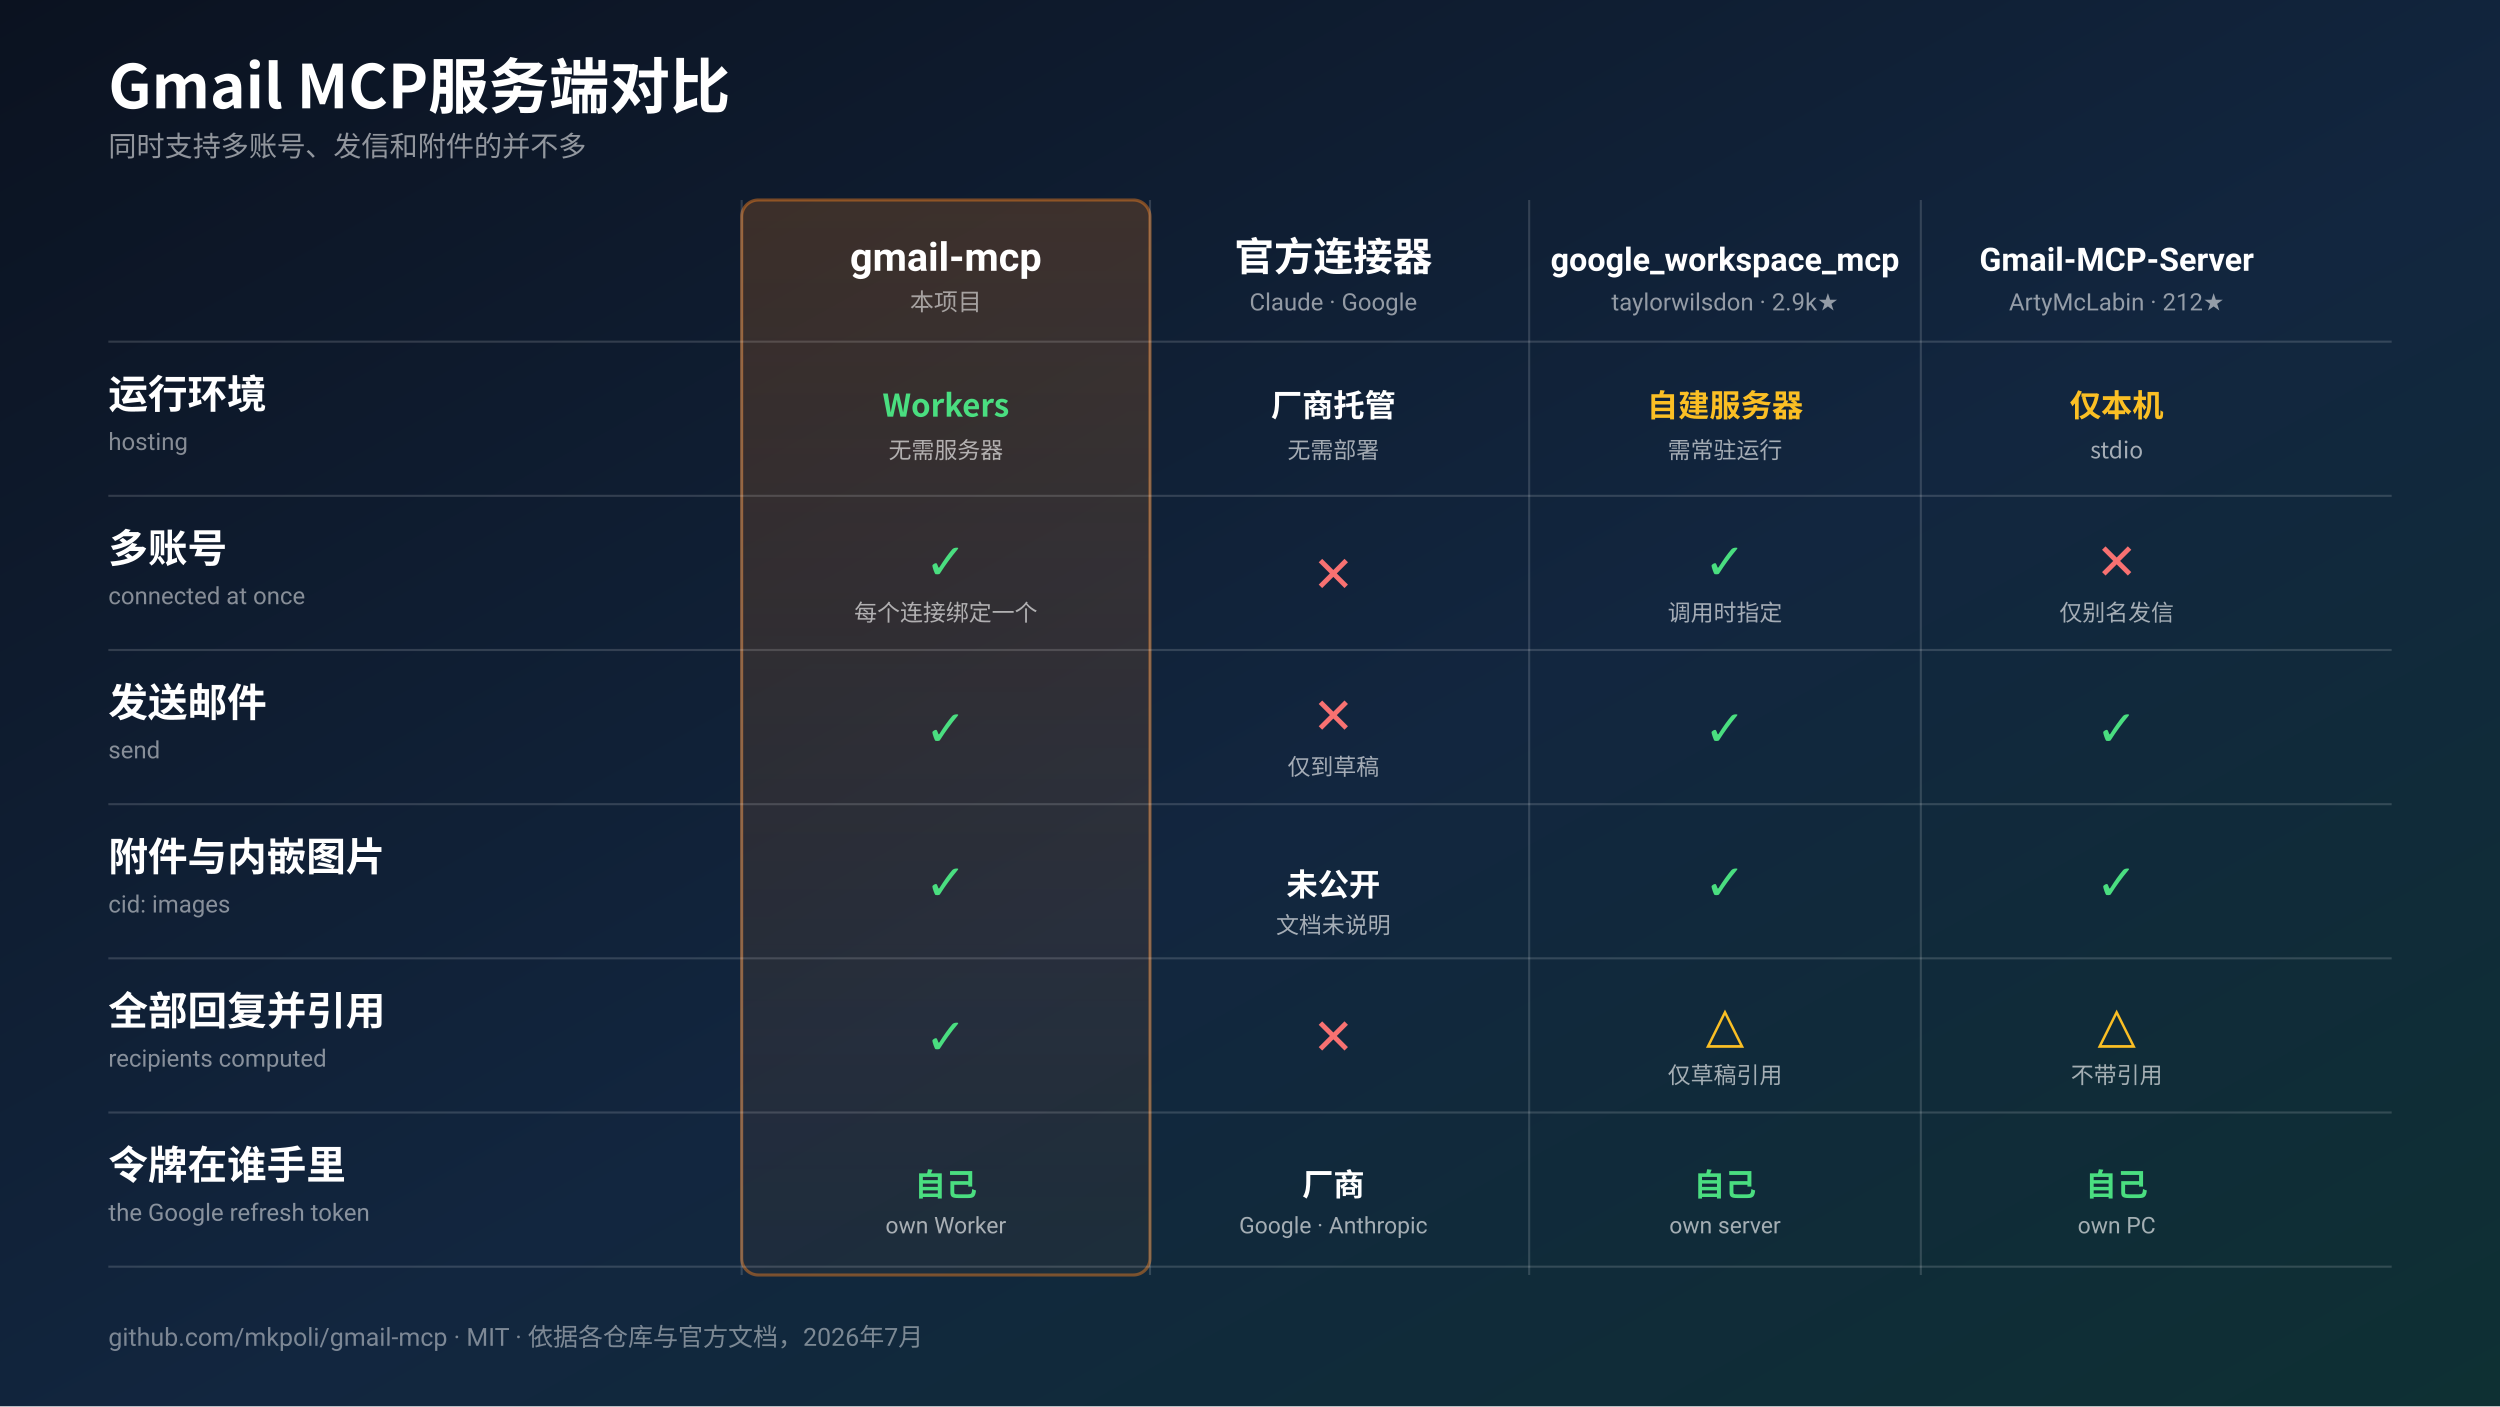
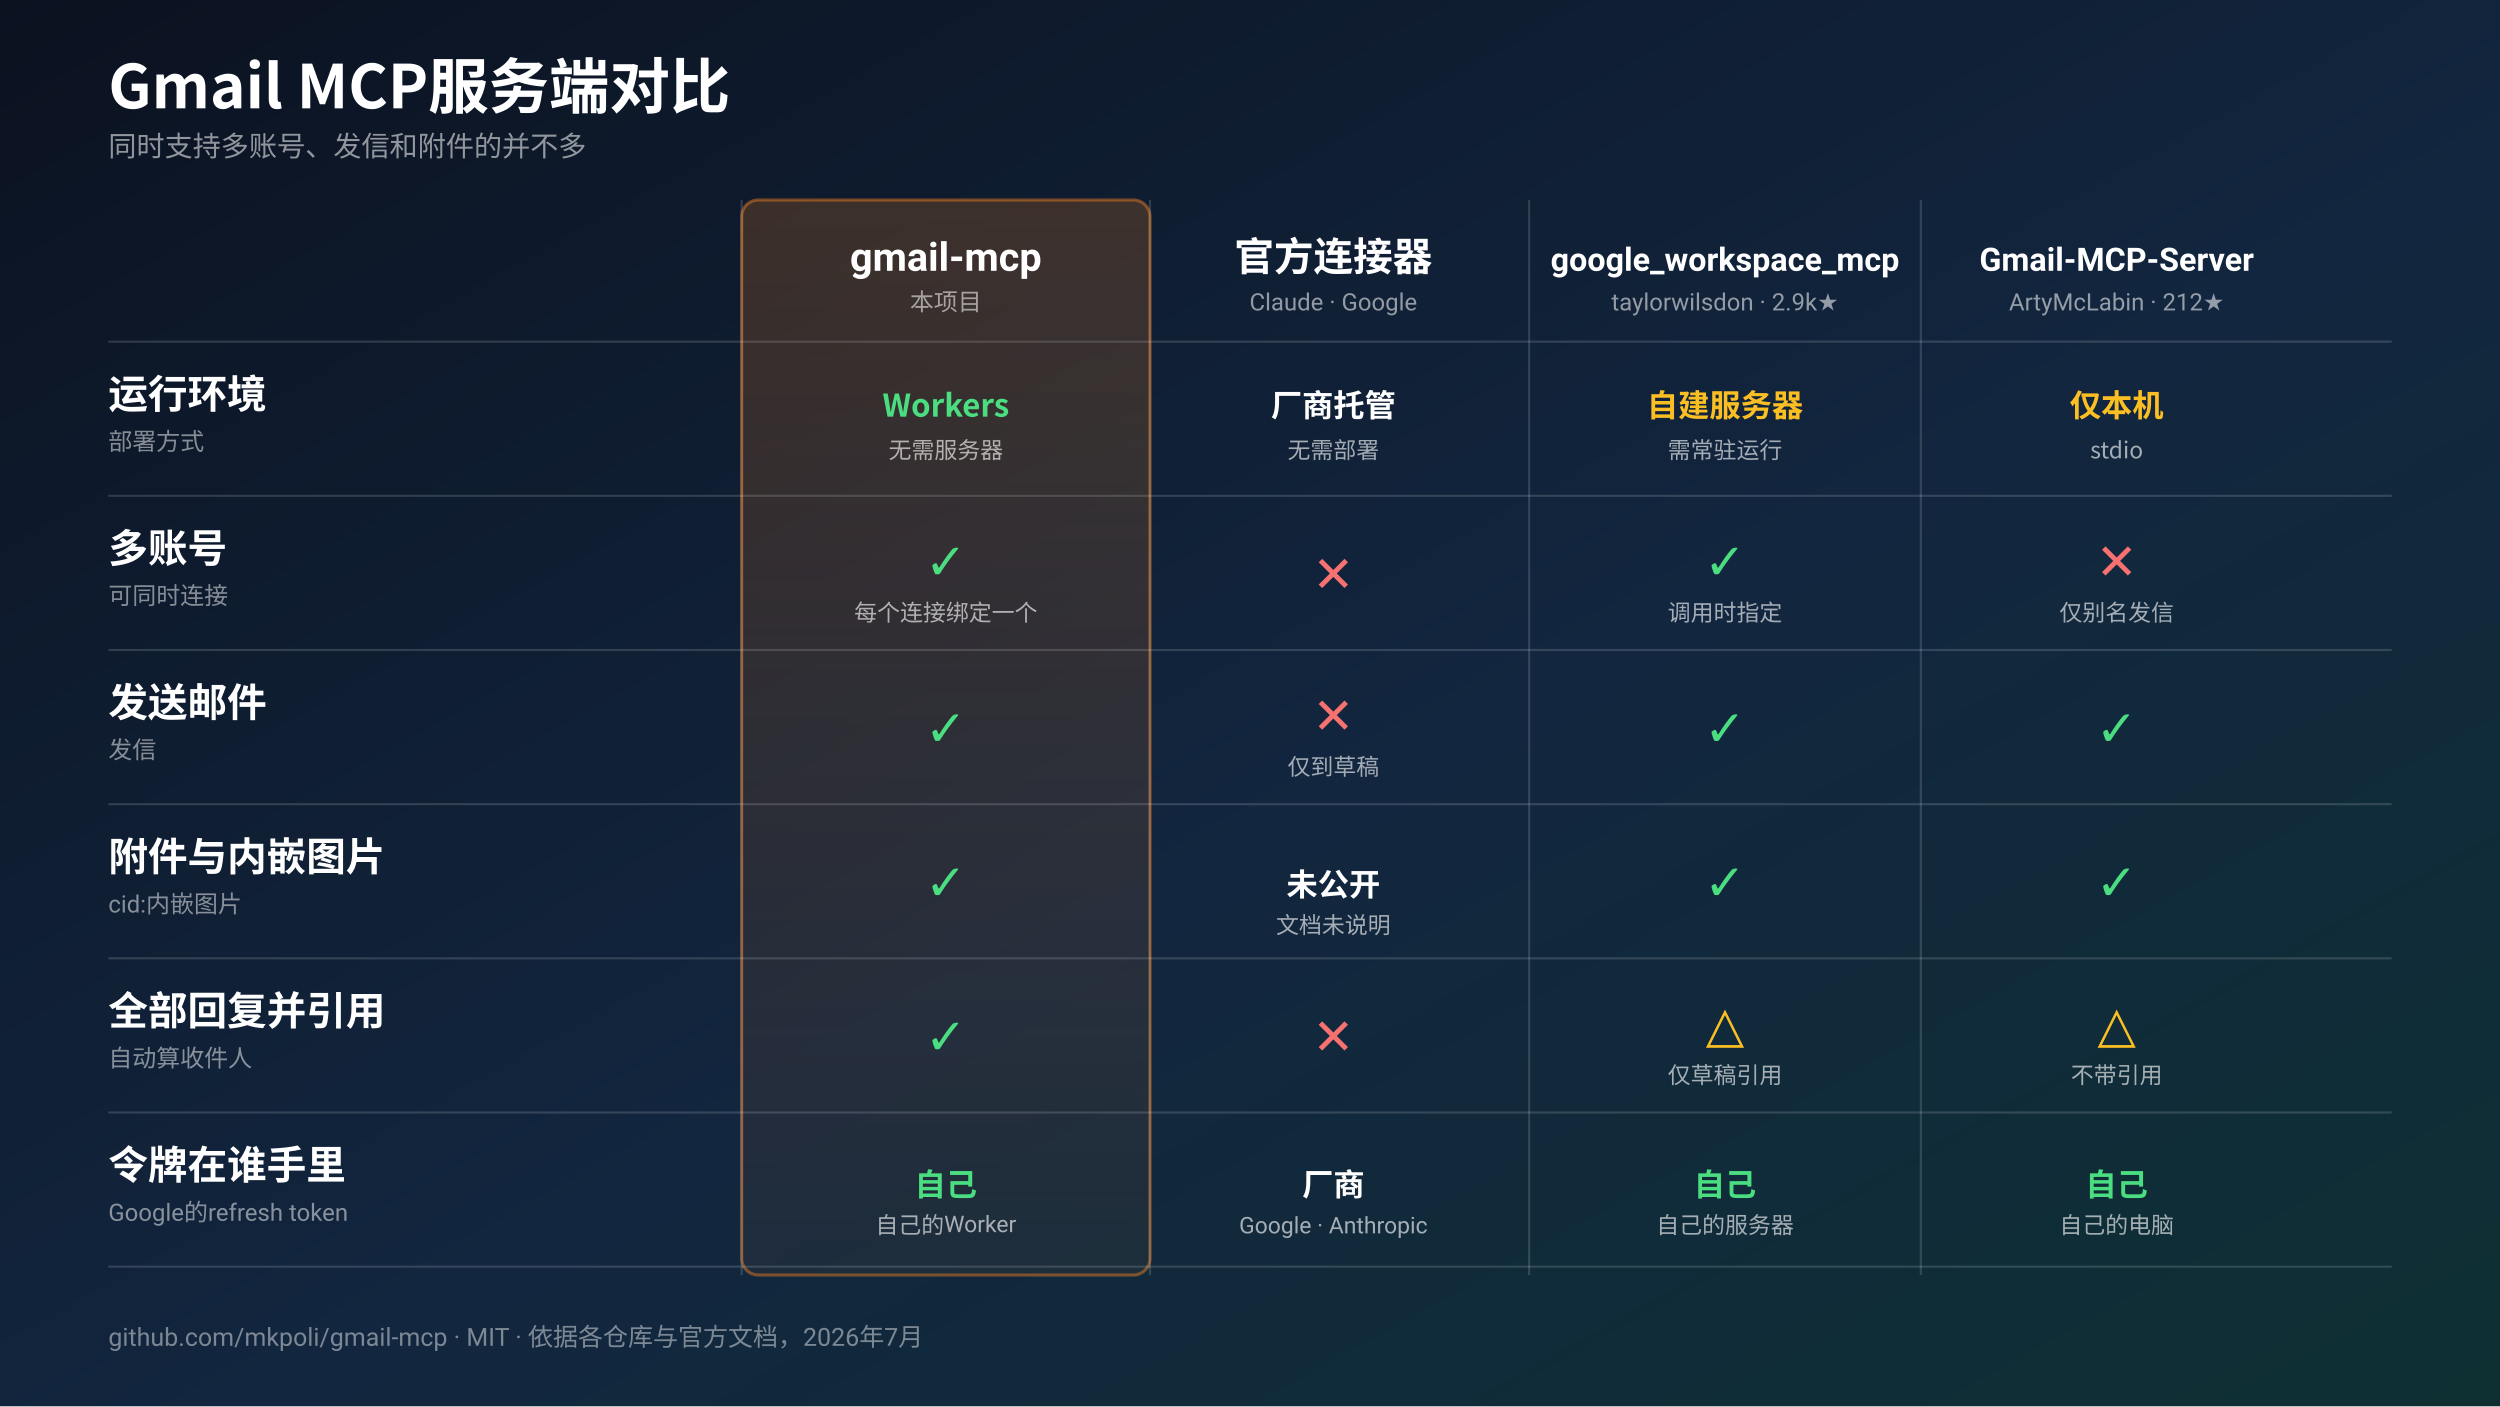
<svg xmlns="http://www.w3.org/2000/svg" viewBox="0 0 1200 675" width="1200" height="675" role="img" aria-label="Gmail MCP feature comparison">
  <defs>
    <linearGradient id="bg" x1="0" y1="0" x2="1" y2="1">
      <stop offset="0" stop-color="#0b1220" />
      <stop offset="0.55" stop-color="#12263f" />
      <stop offset="1" stop-color="#0e3033" />
    </linearGradient>
    <linearGradient id="mine" x1="0" y1="0" x2="0" y2="1">
      <stop offset="0" stop-color="#F6821F" stop-opacity="0.20" />
      <stop offset="1" stop-color="#F6821F" stop-opacity="0.05" />
    </linearGradient>
    <style>
      text { fill: #ffffff; }
      .ja { font-family: "Noto Sans CJK SC", "Noto Sans SC", "PingFang SC", "Microsoft YaHei", sans-serif; }
      .en { font-family: ui-sans-serif, system-ui, "Segoe UI", Roboto, sans-serif; }
      .mono { font-family: ui-monospace, SFMono-Regular, Menlo, monospace; }
      .title { font-size: 29px; font-weight: 700; }
      .subtitle { font-size: 13.5px; fill-opacity: 0.55; }
      .head { font-size: 19px; font-weight: 700; }
      .head-sm { font-size: 15.5px; font-weight: 700; }
      .headsub { font-size: 11.5px; fill-opacity: 0.55; }
      .row { font-size: 19px; font-weight: 600; }
      .rowsub { font-size: 11.5px; fill-opacity: 0.5; }
      .mark { font-size: 24px; font-weight: 700; }
      .word { font-size: 15px; font-weight: 600; }
      .note { font-size: 11px; fill-opacity: 0.62; }
      .foot { font-size: 12px; fill-opacity: 0.45; }
      .grid { stroke: #ffffff; stroke-opacity: 0.15; stroke-width: 1; }
      .yes { fill: #4ade80; }
      .no { fill: #f87171; }
      .part { fill: #fbbf24; }
    </style>
  </defs>
  <rect width="1200" height="675" fill="url(#bg)" />
  <text class="ja title" x="52" y="52">Gmail MCP服务端对比</text>
  <text class="en subtitle" x="52" y="75">同时支持多账号、发信和附件的并不多</text>
  <rect x="356" y="96" width="196" height="516" rx="8" fill="url(#mine)" stroke="#F6821F" stroke-opacity="0.45" stroke-width="1.5" />
  <text class="en head" x="454" y="130" text-anchor="middle">gmail-mcp</text>
  <text class="ja headsub" x="454" y="149" text-anchor="middle">本项目</text>
  <text class="ja head" x="640" y="130" text-anchor="middle">官方连接器</text>
  <text class="en headsub" x="640" y="149" text-anchor="middle">Claude · Google</text>
  <text class="en head-sm" x="828" y="130" text-anchor="middle">google_workspace_mcp</text>
  <text class="en headsub" x="828" y="149" text-anchor="middle">taylorwilsdon · 2.9k★</text>
  <text class="en head-sm" x="1016" y="130" text-anchor="middle">Gmail-MCP-Server</text>
  <text class="en headsub" x="1016" y="149" text-anchor="middle">ArtyMcLabin · 212★</text>
  <line class="grid" x1="52" y1="164" x2="1148" y2="164" />
  <line class="grid" x1="356" y1="96" x2="356" y2="612" />
  <line class="grid" x1="552" y1="96" x2="552" y2="612" />
  <line class="grid" x1="734" y1="96" x2="734" y2="612" />
  <line class="grid" x1="922" y1="96" x2="922" y2="612" />
  <line class="grid" x1="52" y1="238" x2="1148" y2="238" />
  <text class="ja row" x="52" y="196">运行环境</text>
-   <text class="en rowsub" x="52" y="216">hosting</text>
+   <text class="en rowsub" x="52" y="216">部署方式</text>
  <text class="ja word yes" x="454" y="200" text-anchor="middle">Workers</text>
  <text class="ja note" x="454" y="220" text-anchor="middle">无需服务器</text>
  <text class="ja word" x="640" y="200" text-anchor="middle">厂商托管</text>
  <text class="ja note" x="640" y="220" text-anchor="middle">无需部署</text>
  <text class="ja word part" x="828" y="200" text-anchor="middle">自建服务器</text>
  <text class="ja note" x="828" y="220" text-anchor="middle">需常驻运行</text>
  <text class="ja word part" x="1016" y="200" text-anchor="middle">仅本机</text>
  <text class="ja note" x="1016" y="220" text-anchor="middle">stdio</text>
  <line class="grid" x1="52" y1="312" x2="1148" y2="312" />
  <text class="ja row" x="52" y="270">多账号</text>
-   <text class="en rowsub" x="52" y="290">connected at once</text>
+   <text class="en rowsub" x="52" y="290">可同时连接</text>
  <text class="en mark yes" x="454" y="278" text-anchor="middle">✓</text>
  <text class="ja note" x="454" y="298" text-anchor="middle">每个连接绑定一个</text>
  <text class="en mark no" x="640" y="284" text-anchor="middle">✕</text>
  <text class="en mark yes" x="828" y="278" text-anchor="middle">✓</text>
  <text class="ja note" x="828" y="298" text-anchor="middle">调用时指定</text>
  <text class="en mark no" x="1016" y="278" text-anchor="middle">✕</text>
  <text class="ja note" x="1016" y="298" text-anchor="middle">仅别名发信</text>
  <line class="grid" x1="52" y1="386" x2="1148" y2="386" />
  <text class="ja row" x="52" y="344">发送邮件</text>
-   <text class="en rowsub" x="52" y="364">send</text>
+   <text class="en rowsub" x="52" y="364">发信</text>
  <text class="en mark yes" x="454" y="358" text-anchor="middle">✓</text>
  <text class="en mark no" x="640" y="352" text-anchor="middle">✕</text>
  <text class="ja note" x="640" y="372" text-anchor="middle">仅到草稿</text>
  <text class="en mark yes" x="828" y="358" text-anchor="middle">✓</text>
  <text class="en mark yes" x="1016" y="358" text-anchor="middle">✓</text>
  <line class="grid" x1="52" y1="460" x2="1148" y2="460" />
  <text class="ja row" x="52" y="418">附件与内嵌图片</text>
-   <text class="en rowsub" x="52" y="438">cid: images</text>
+   <text class="en rowsub" x="52" y="438">cid:内嵌图片</text>
  <text class="en mark yes" x="454" y="432" text-anchor="middle">✓</text>
  <text class="ja word" x="640" y="430" text-anchor="middle">未公开</text>
  <text class="ja note" x="640" y="448" text-anchor="middle">文档未说明</text>
  <text class="en mark yes" x="828" y="432" text-anchor="middle">✓</text>
  <text class="en mark yes" x="1016" y="432" text-anchor="middle">✓</text>
  <line class="grid" x1="52" y1="534" x2="1148" y2="534" />
  <text class="ja row" x="52" y="492">全部回复并引用</text>
-   <text class="en rowsub" x="52" y="512">recipients computed</text>
+   <text class="en rowsub" x="52" y="512">自动算收件人</text>
  <text class="en mark yes" x="454" y="506" text-anchor="middle">✓</text>
  <text class="en mark no" x="640" y="506" text-anchor="middle">✕</text>
  <text class="en mark part" x="828" y="500" text-anchor="middle">△</text>
  <text class="ja note" x="828" y="520" text-anchor="middle">仅草稿引用</text>
  <text class="en mark part" x="1016" y="500" text-anchor="middle">△</text>
  <text class="ja note" x="1016" y="520" text-anchor="middle">不带引用</text>
  <line class="grid" x1="52" y1="608" x2="1148" y2="608" />
  <text class="ja row" x="52" y="566">令牌在谁手里</text>
-   <text class="en rowsub" x="52" y="586">the Google refresh token</text>
+   <text class="en rowsub" x="52" y="586">Google的refresh token</text>
  <text class="ja word yes" x="454" y="574" text-anchor="middle">自己</text>
-   <text class="en note" x="454" y="592" text-anchor="middle">own Worker</text>
+   <text class="en note" x="454" y="592" text-anchor="middle">自己的Worker</text>
  <text class="ja word" x="640" y="574" text-anchor="middle">厂商</text>
  <text class="en note" x="640" y="592" text-anchor="middle">Google · Anthropic</text>
  <text class="ja word yes" x="828" y="574" text-anchor="middle">自己</text>
-   <text class="en note" x="828" y="592" text-anchor="middle">own server</text>
+   <text class="en note" x="828" y="592" text-anchor="middle">自己的服务器</text>
  <text class="ja word yes" x="1016" y="574" text-anchor="middle">自己</text>
-   <text class="en note" x="1016" y="592" text-anchor="middle">own PC</text>
+   <text class="en note" x="1016" y="592" text-anchor="middle">自己的电脑</text>
  <text class="en foot" x="52" y="646">github.com/mkpoli/gmail-mcp · MIT · 依据各仓库与官方文档，2026年7月</text>
</svg>
